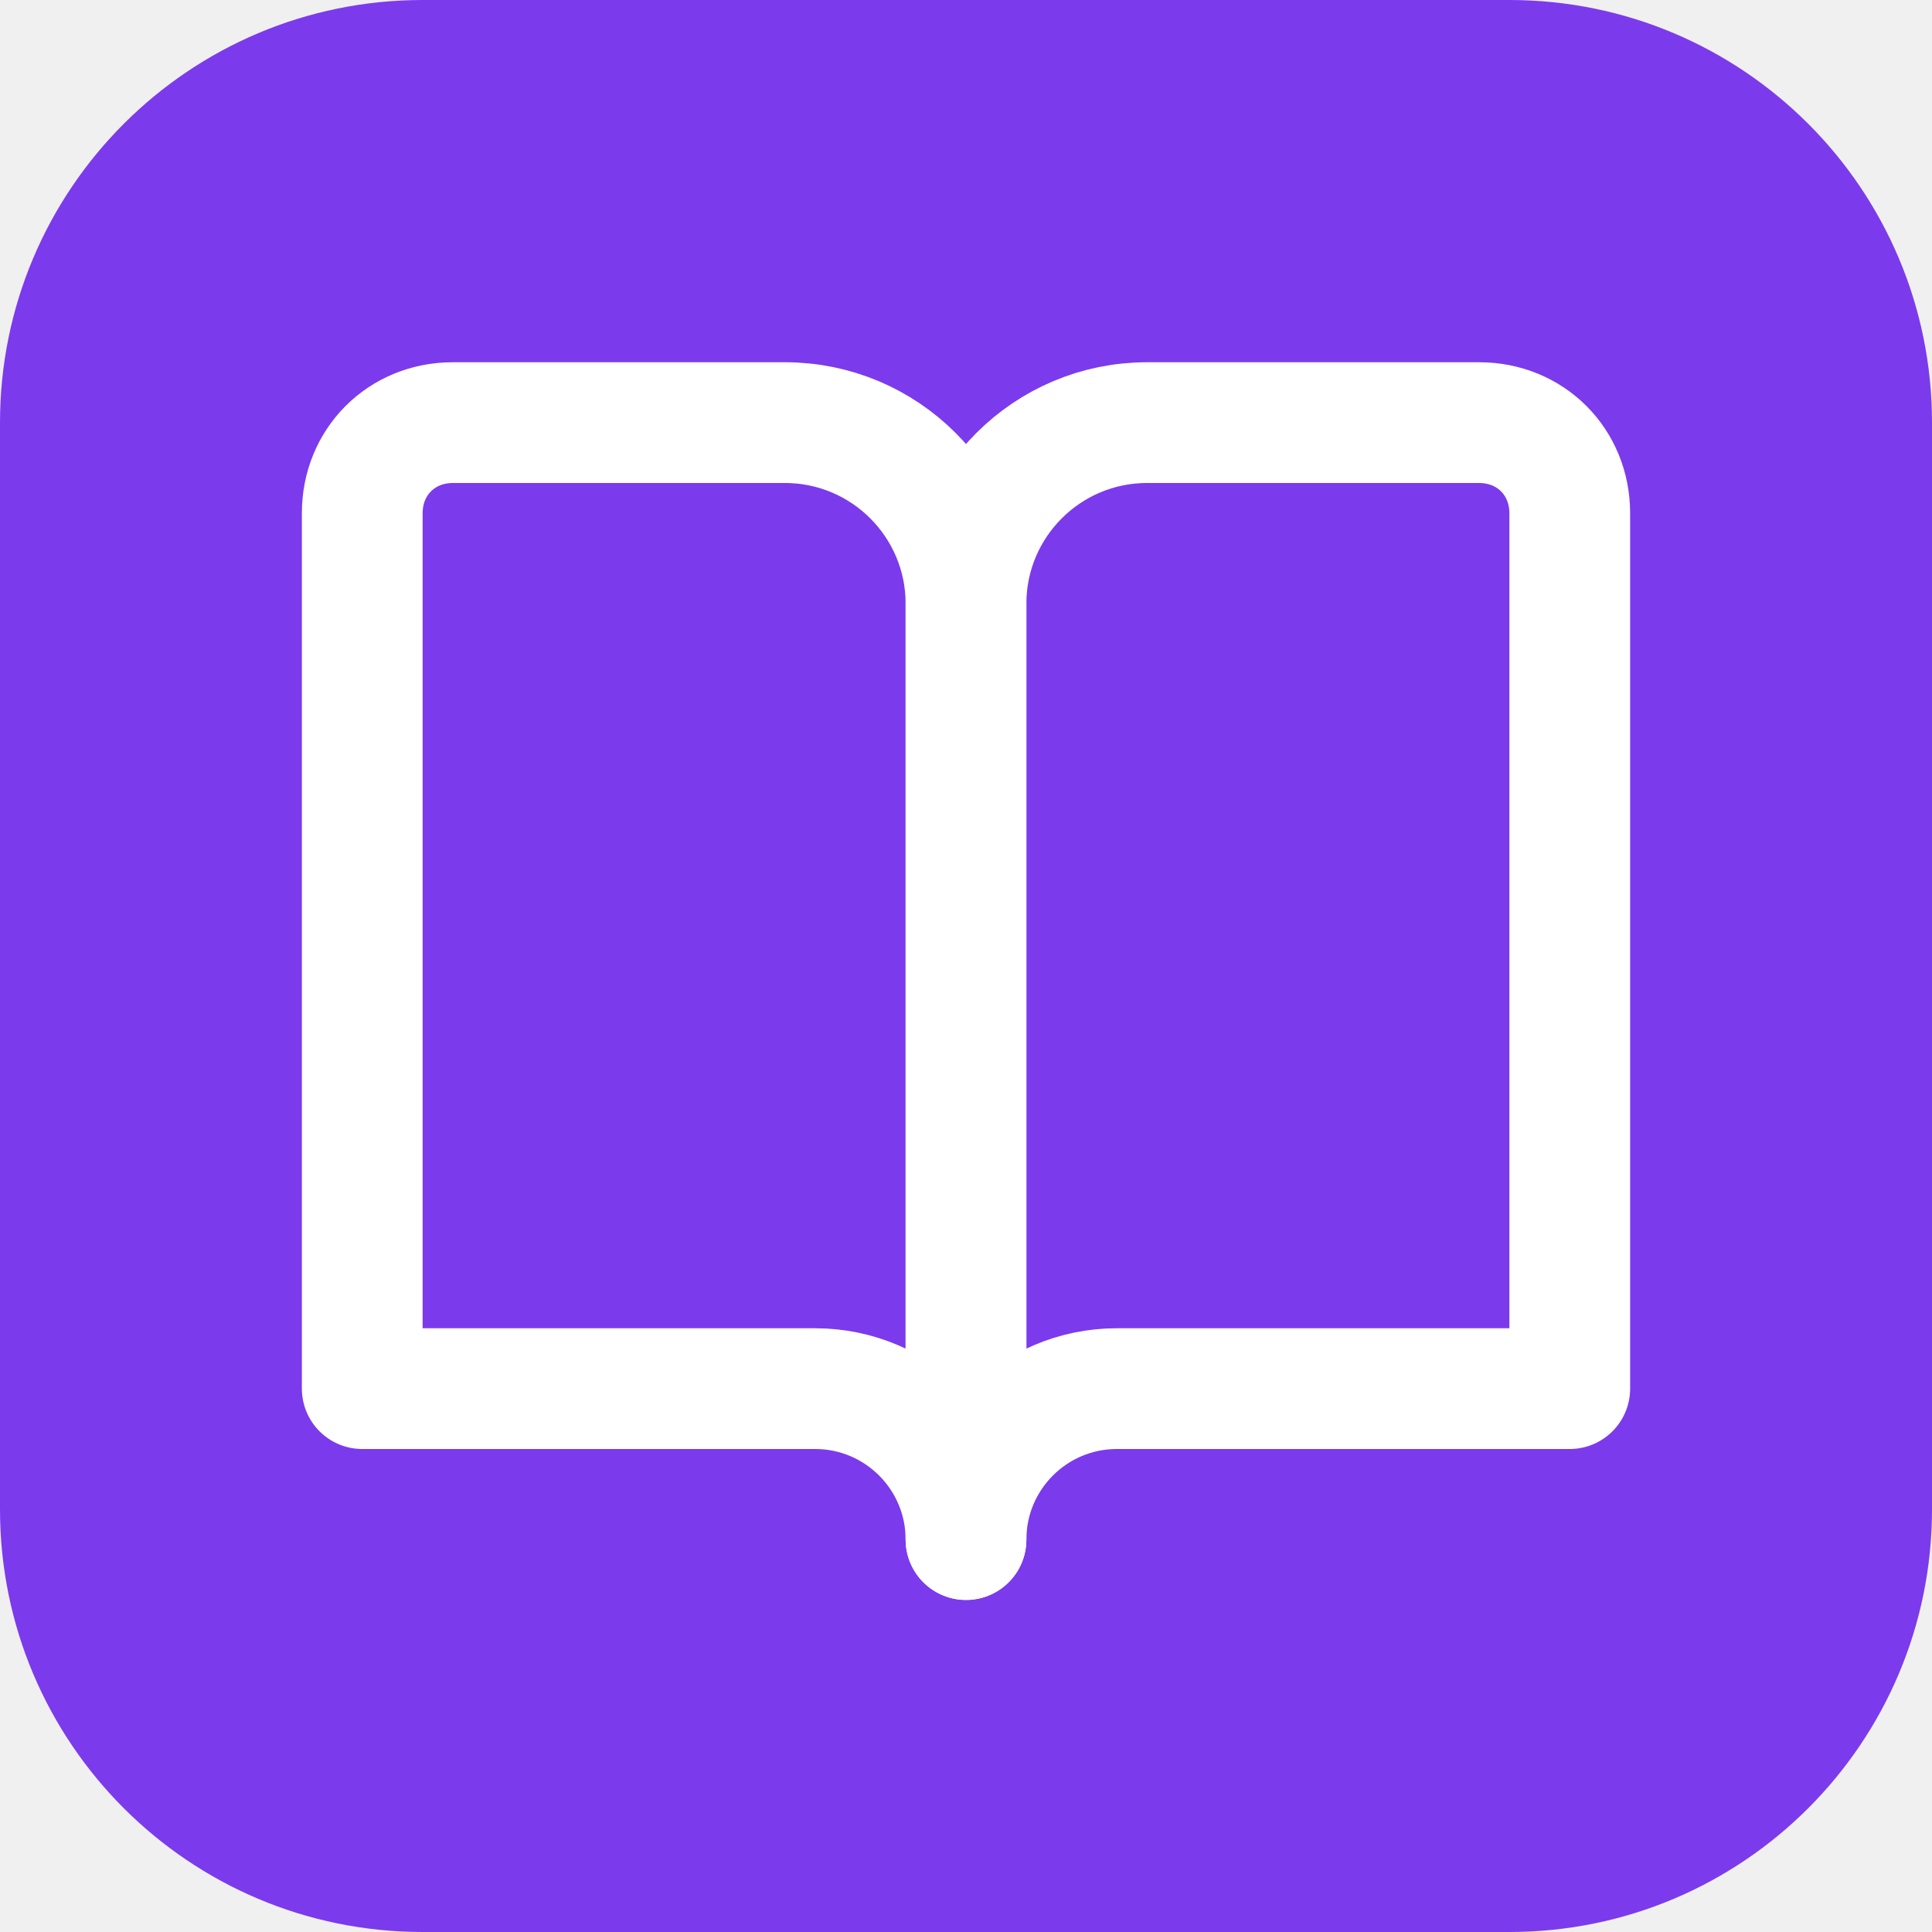
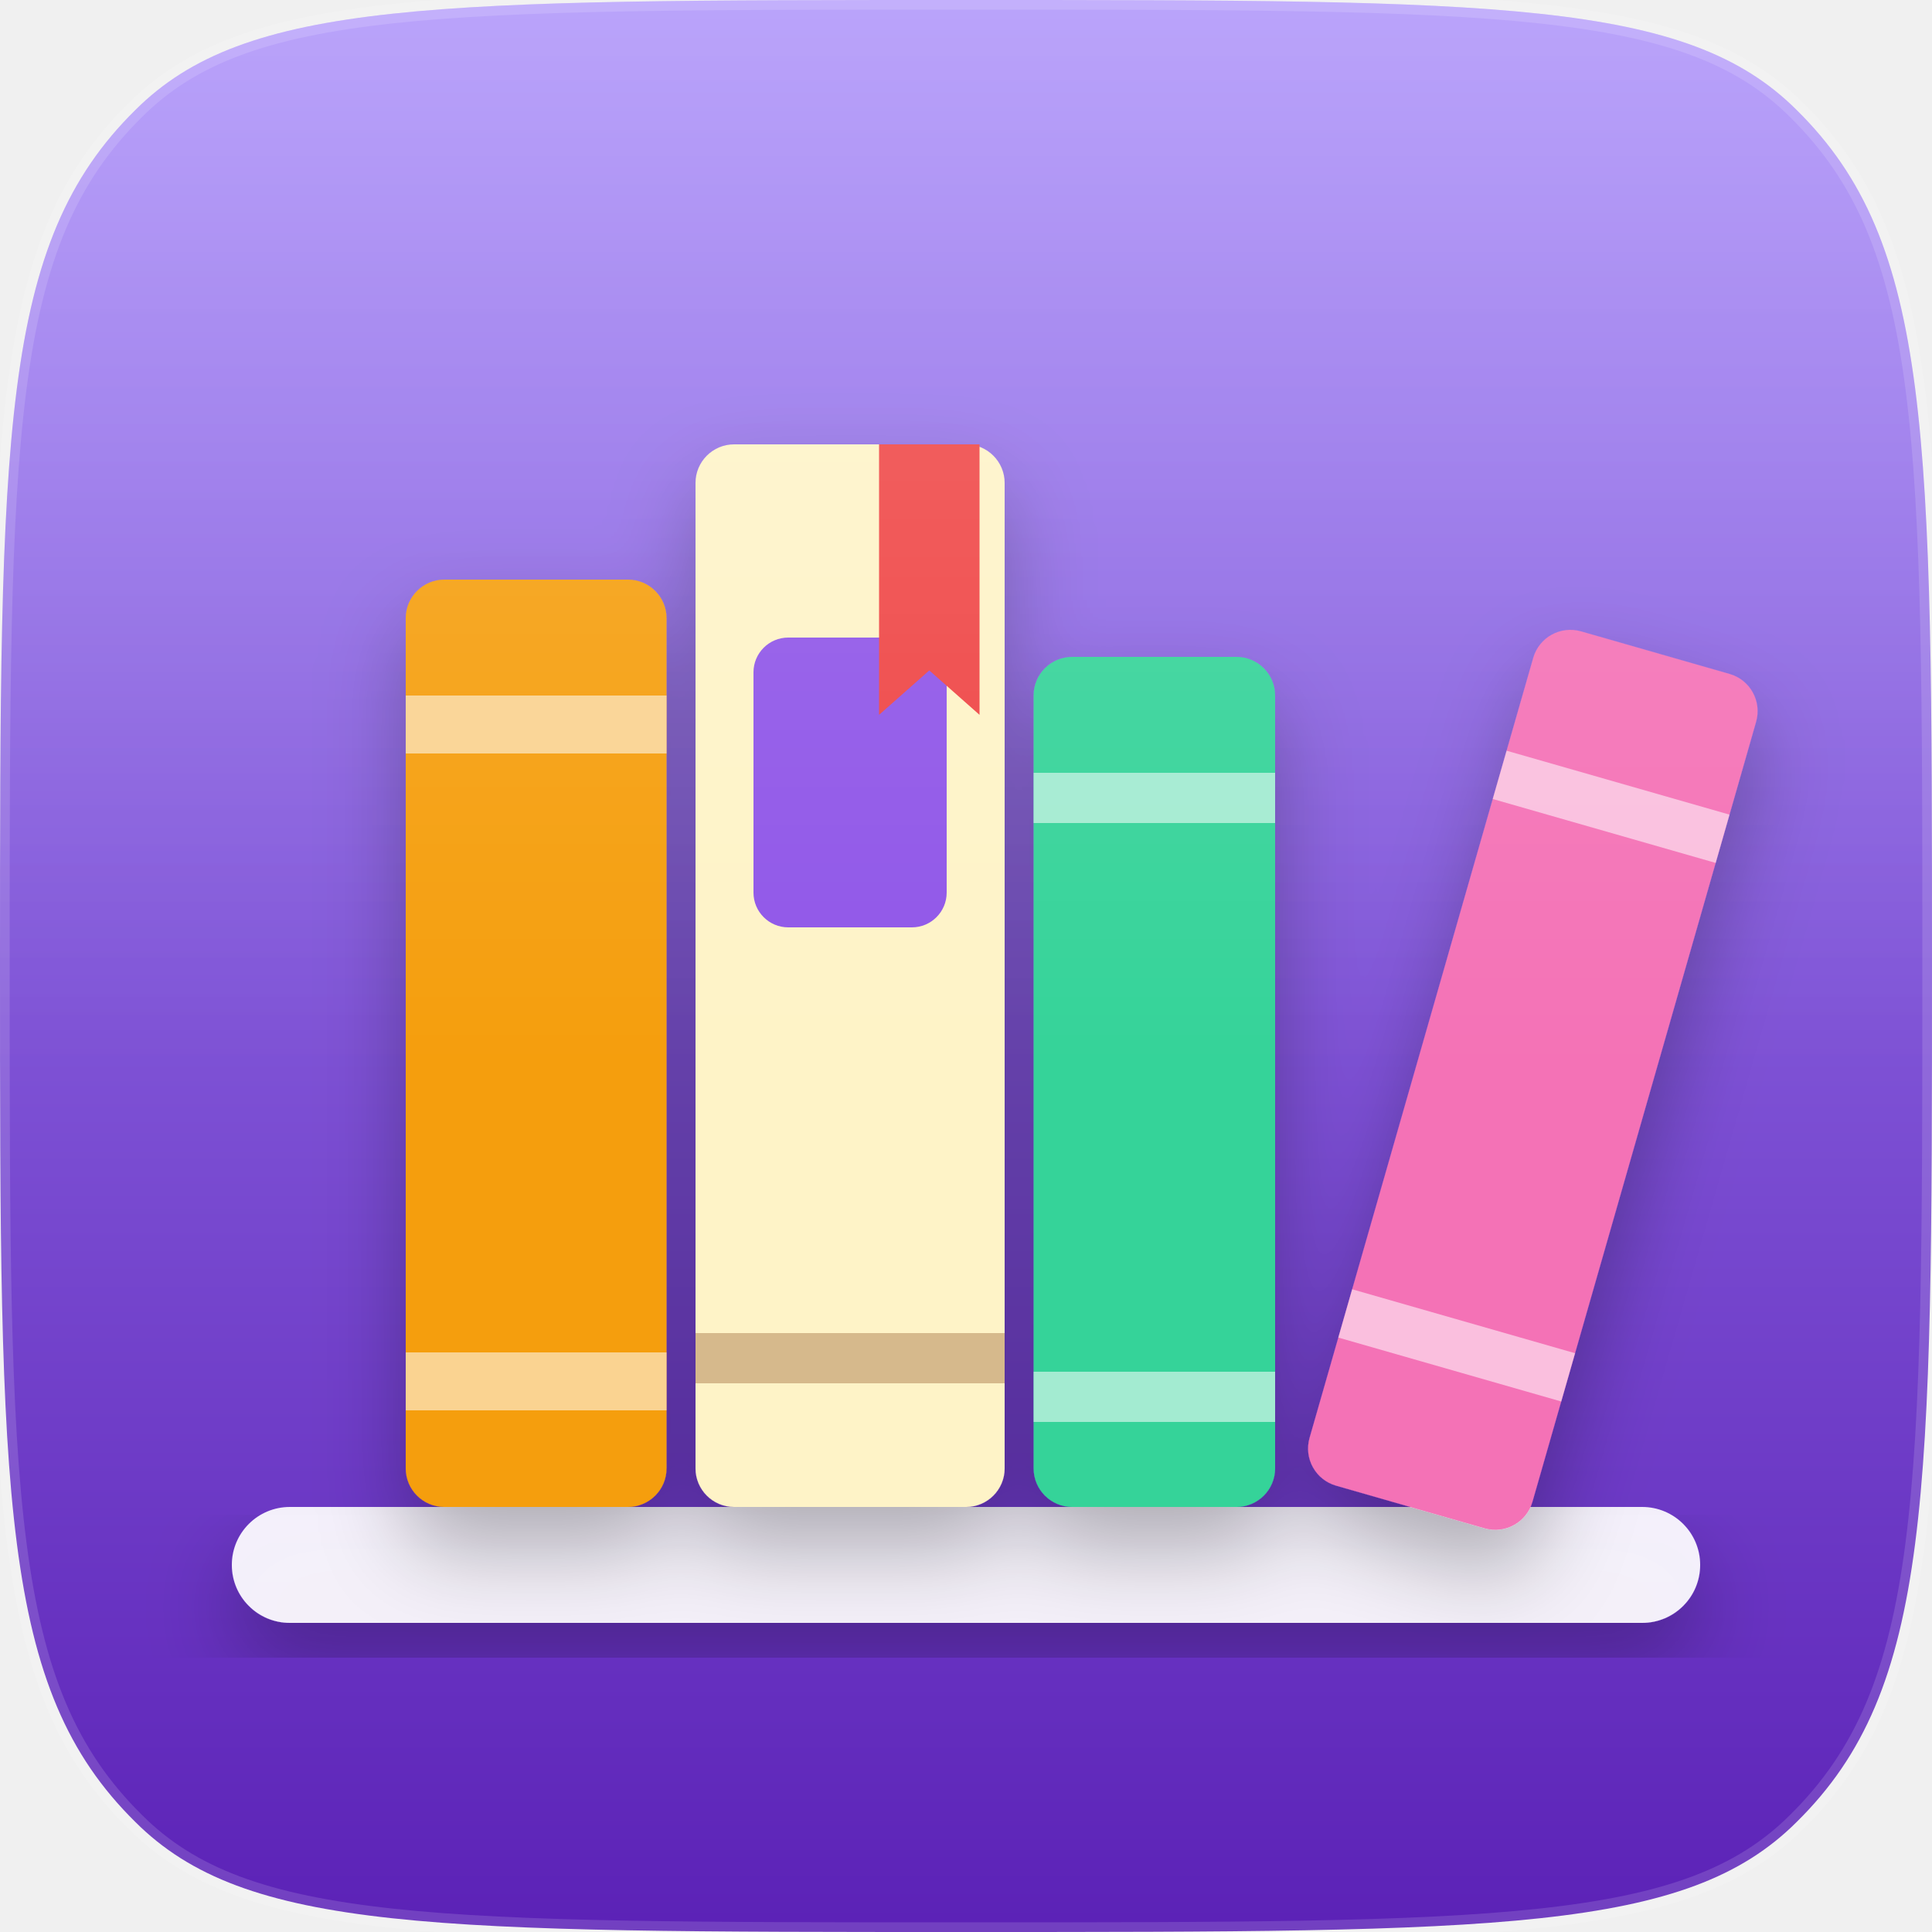
- <svg xmlns="http://www.w3.org/2000/svg" viewBox="0 0 64 64">
-   <rect width="64" height="64" rx="14" fill="#7c3aed" />
-   <g fill="none" stroke="#fff" stroke-width="4" stroke-linejoin="round" stroke-linecap="round">
-     <path d="M12 17c0-1.7 1.3-3 3-3h11a6 6 0 0 1 6 6v31a5 5 0 0 0-5-5H12z" />
-     <path d="M52 17c0-1.7-1.3-3-3-3H38a6 6 0 0 0-6 6v31a5 5 0 0 1 5-5h15z" />
+ <svg xmlns="http://www.w3.org/2000/svg" viewBox="0 0 100 100">
+   <defs>
+     <linearGradient id="a-bg" x1="0" y1="0" x2="0" y2="1">
+       <stop offset="0" stop-color="#a78bfa" />
+       <stop offset="1" stop-color="#5b21b6" />
+     </linearGradient>
+     <linearGradient id="a-gl" x1="0" y1="0" x2="0" y2="1">
+       <stop offset="0" stop-color="#fff" stop-opacity=".22" />
+       <stop offset=".55" stop-color="#fff" stop-opacity="0" />
+     </linearGradient>
+     <filter id="a-sh" x="-30%" y="-30%" width="160%" height="160%">
+       <feDropShadow dx="0" dy="2.2" stdDeviation="2.2" flood-color="#000" flood-opacity=".28" />
+     </filter>
+     <clipPath id="a-sq">
+       <path d="M50 0C77.6 0 87.3 0 93 5.7C100 12.6 100 22.4 100 50C100 77.6 100 87.4 93 94.3C87.3 100 77.6 100 50 100C22.4 100 12.7 100 7 94.3C0 87.4 0 77.6 0 50C0 22.4 0 12.6 7 5.7C12.7 0 22.4 0 50 0Z" />
+     </clipPath>
+   </defs>
+   <path d="M50 0C77.6 0 87.3 0 93 5.7C100 12.6 100 22.4 100 50C100 77.6 100 87.4 93 94.3C87.3 100 77.6 100 50 100C22.4 100 12.7 100 7 94.3C0 87.4 0 77.6 0 50C0 22.4 0 12.6 7 5.7C12.7 0 22.4 0 50 0Z" fill="url(#a-bg)" />
+   <g clip-path="url(#a-sq)">
+     <rect x="12" y="78" width="76" height="6" rx="3" fill="#fff" fill-opacity=".92" filter="url(#a-sh)" />
+     <g filter="url(#a-sh)">
+       <rect x="21" y="30" width="13.5" height="48" rx="2" fill="#f59e0b" />
+       <rect x="21" y="36" width="13.5" height="3" fill="#fff" fill-opacity=".55" />
+       <rect x="21" y="70" width="13.5" height="3" fill="#fff" fill-opacity=".55" />
+       <rect x="36" y="23" width="16" height="55" rx="2" fill="#fef3c7" />
+       <rect x="39" y="33" width="10" height="15" rx="1.8" fill="#7c3aed" fill-opacity=".85" />
+       <rect x="36" y="69" width="16" height="2.6" fill="#d6b98c" />
+       <path d="M45.5 23 v14 l2.6-2.3 2.6 2.3 v-14z" fill="#ef4444" />
+       <rect x="53.5" y="34" width="12.5" height="44" rx="2" fill="#34d399" />
+       <rect x="53.5" y="40" width="12.5" height="2.6" fill="#fff" fill-opacity=".55" />
+       <rect x="53.5" y="71" width="12.5" height="2.6" fill="#fff" fill-opacity=".55" />
+       <g transform="rotate(16 73 78)">
+         <rect x="67" y="32" width="12" height="46" rx="2" fill="#f472b6" />
+         <rect x="67" y="39" width="12" height="2.6" fill="#fff" fill-opacity=".55" />
+         <rect x="67" y="68" width="12" height="2.6" fill="#fff" fill-opacity=".55" />
+       </g>
+     </g>
  </g>
+   <path d="M50 0C77.6 0 87.3 0 93 5.7C100 12.6 100 22.4 100 50C100 77.6 100 87.4 93 94.3C87.3 100 77.6 100 50 100C22.4 100 12.7 100 7 94.3C0 87.4 0 77.6 0 50C0 22.4 0 12.6 7 5.7C12.7 0 22.4 0 50 0Z" fill="url(#a-gl)" />
+   <path d="M50 0C77.6 0 87.3 0 93 5.7C100 12.6 100 22.4 100 50C100 77.6 100 87.4 93 94.3C87.3 100 77.6 100 50 100C22.4 100 12.7 100 7 94.3C0 87.4 0 77.6 0 50C0 22.4 0 12.6 7 5.7C12.7 0 22.4 0 50 0Z" fill="none" stroke="#fff" stroke-opacity=".14" stroke-width="1" />
</svg>
